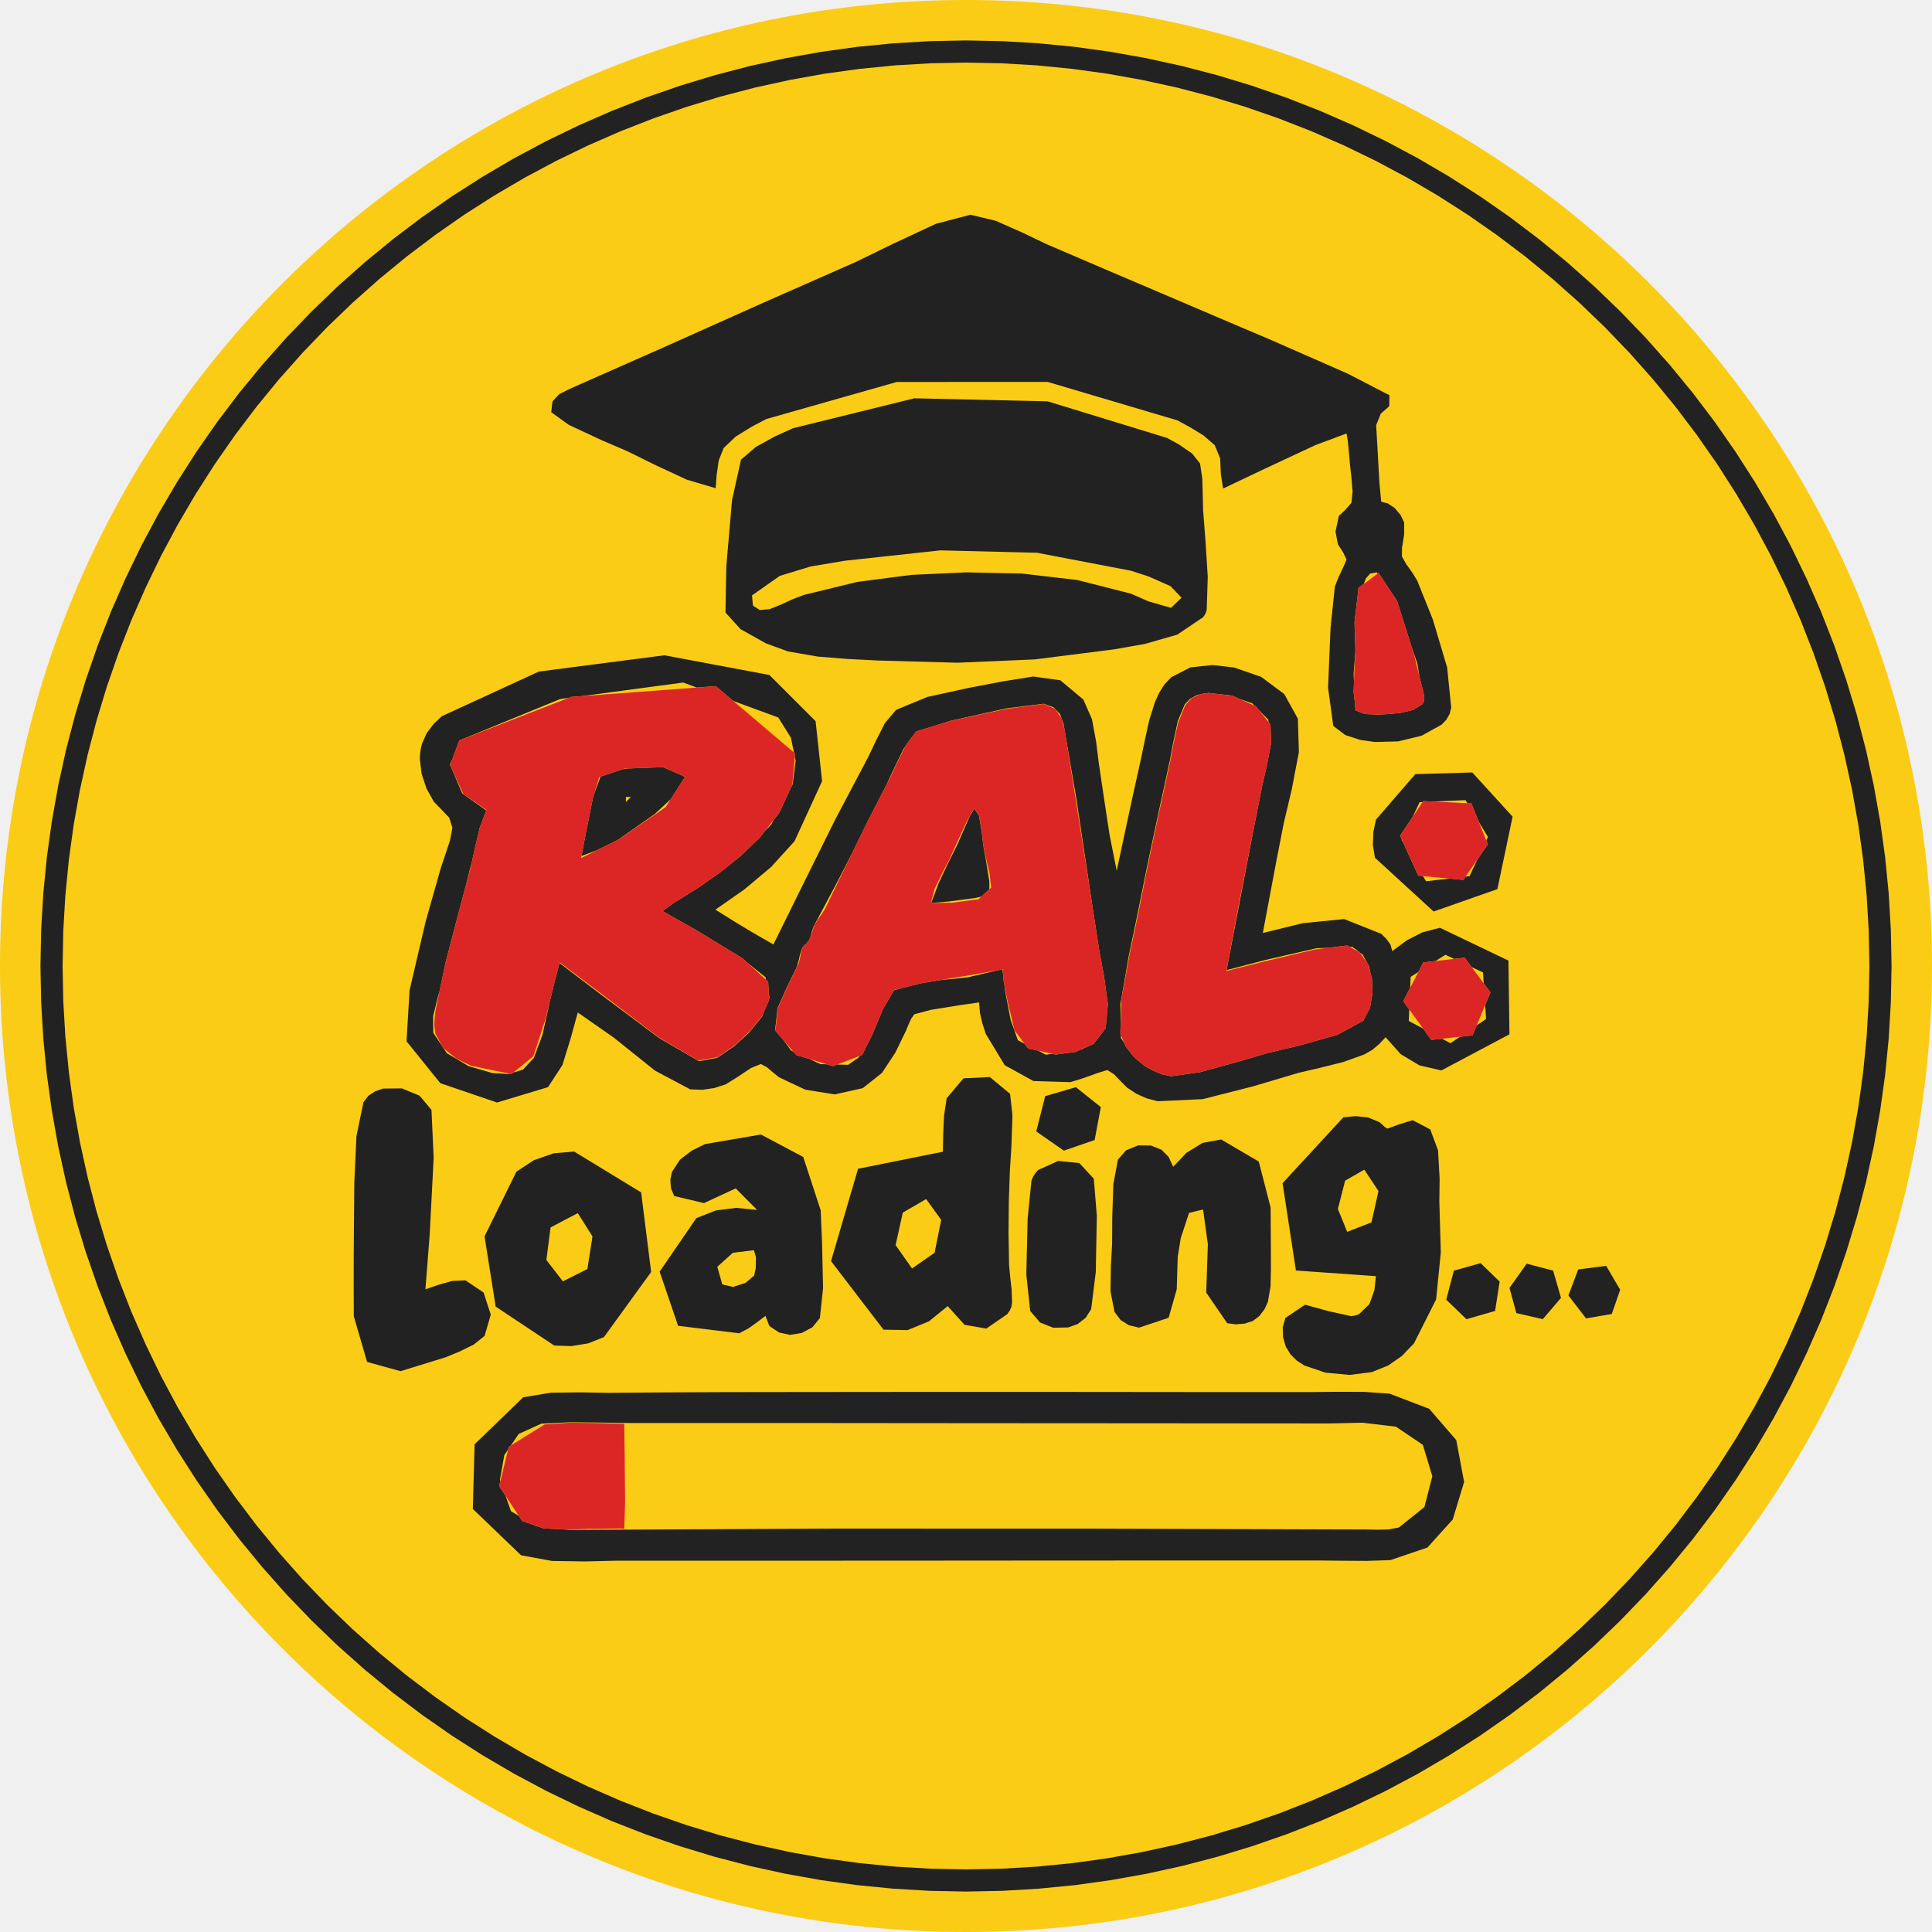
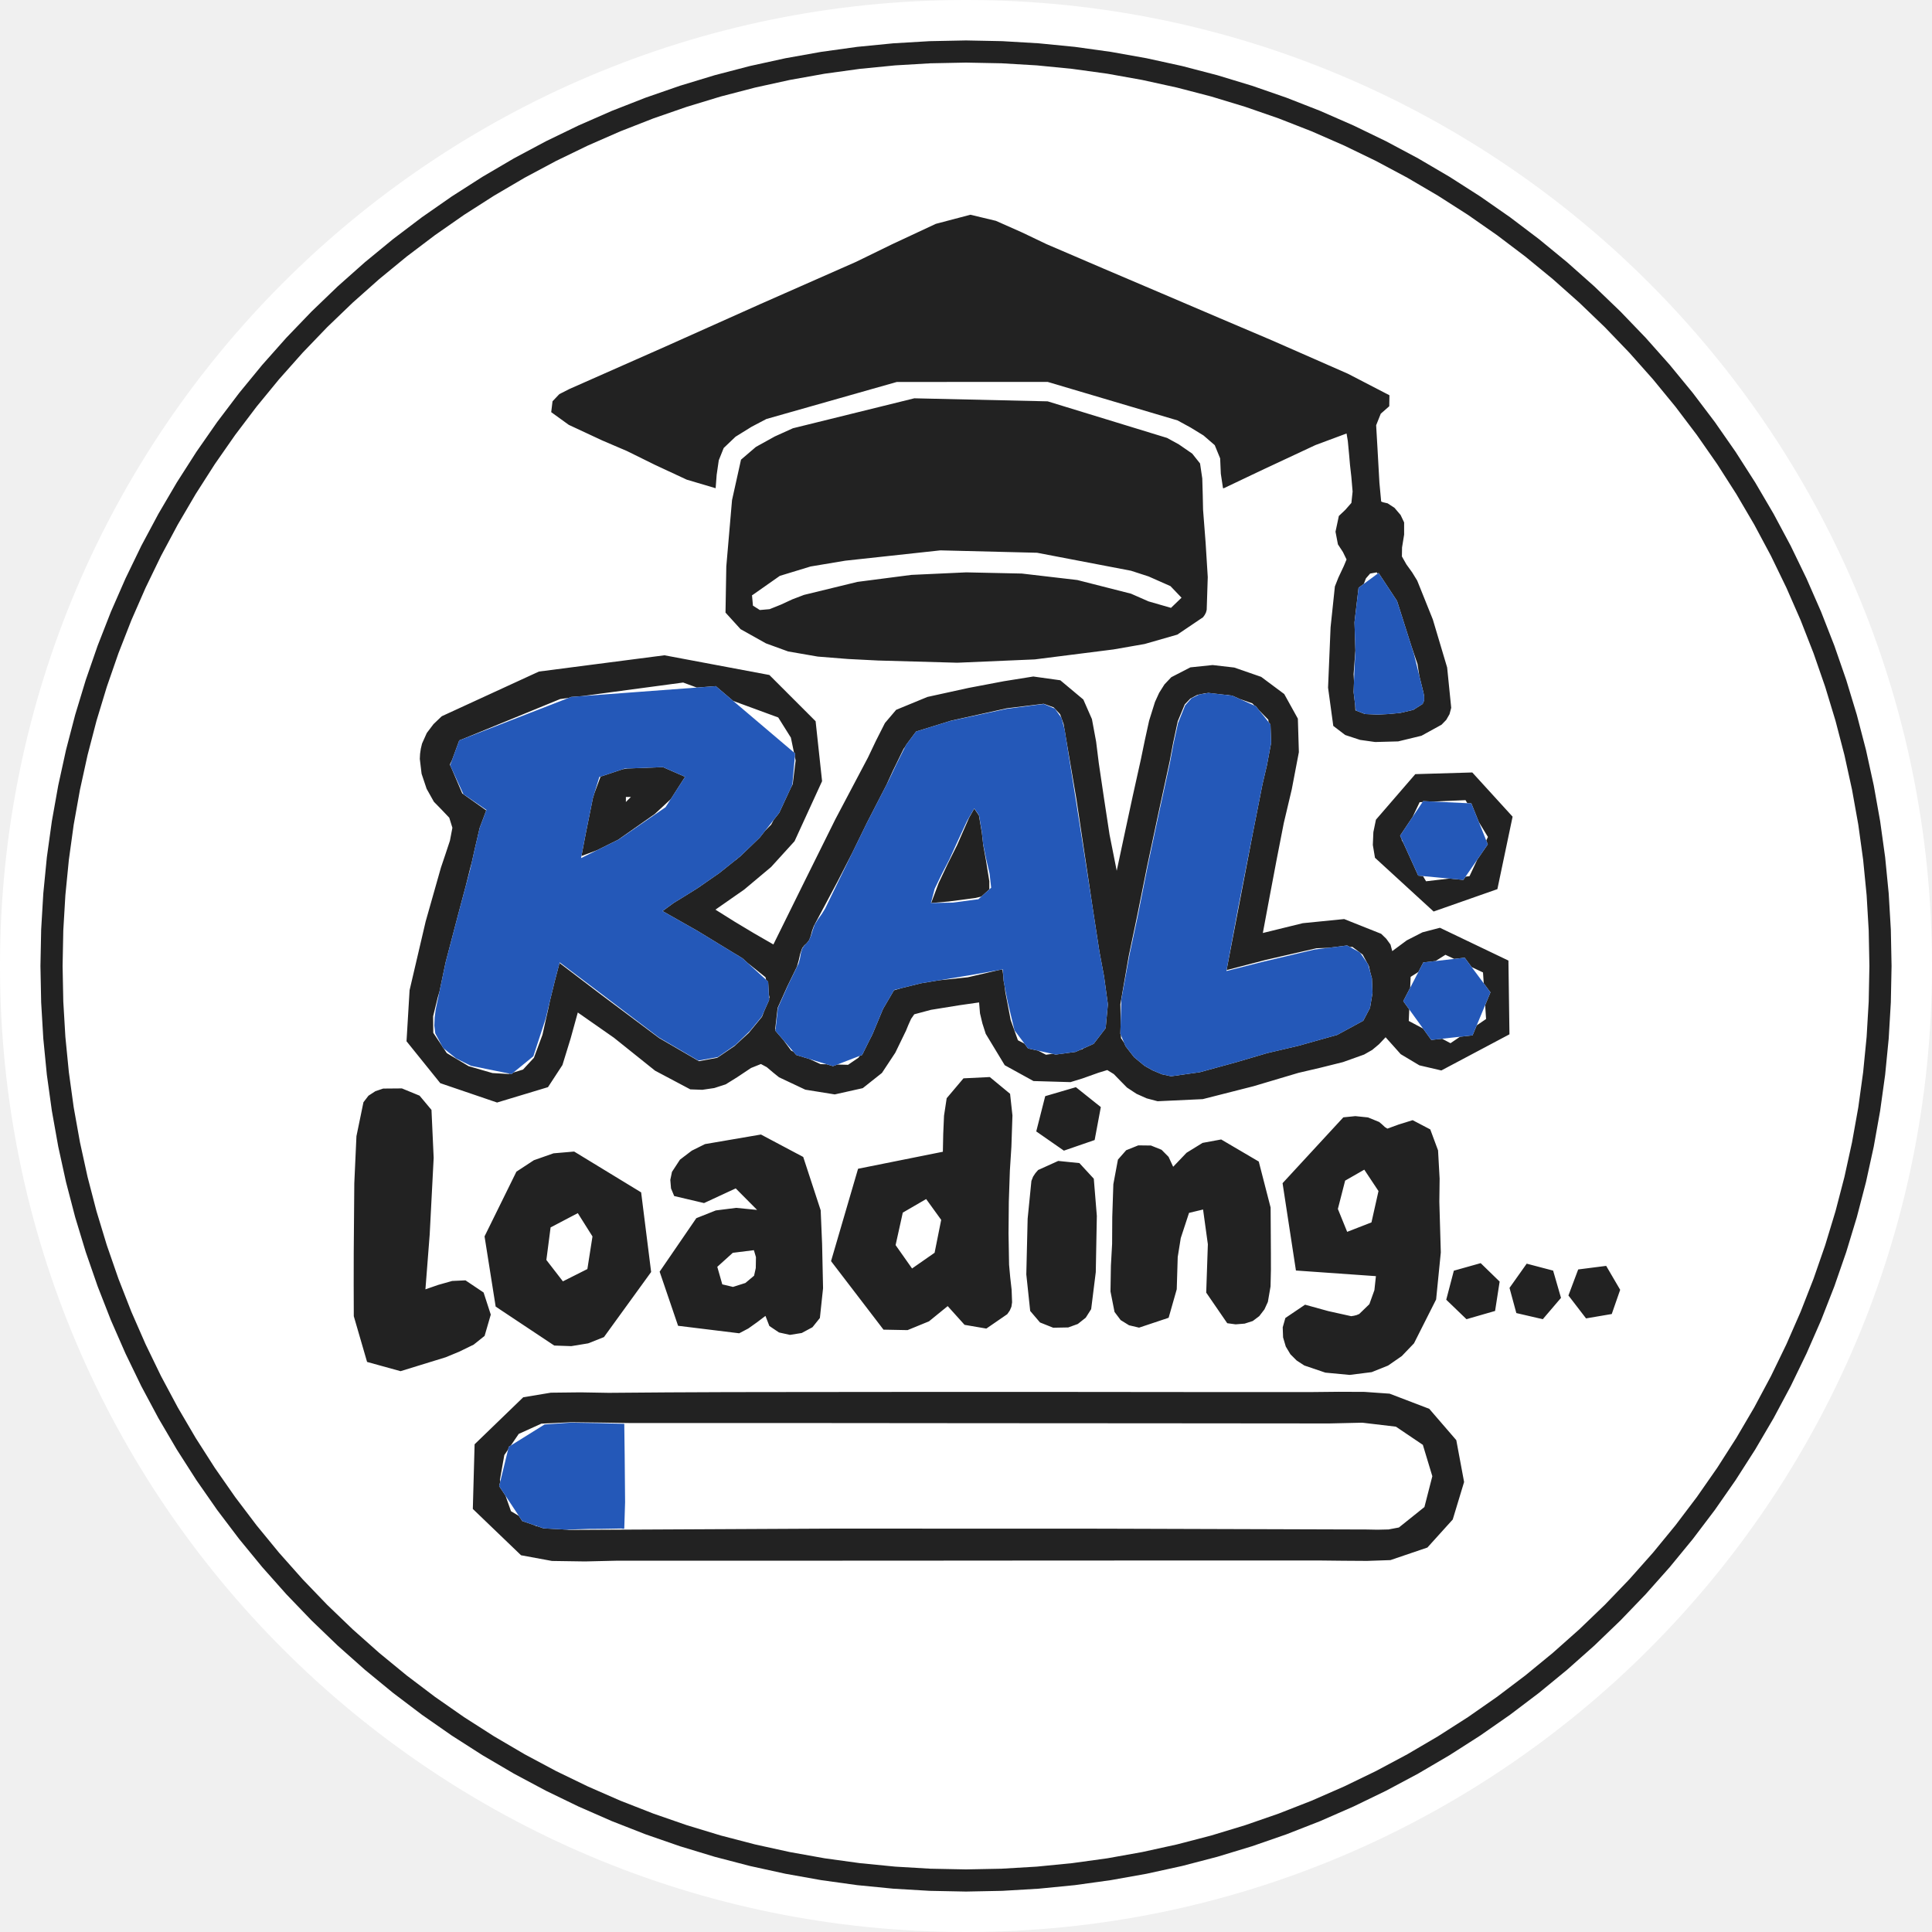
<svg xmlns="http://www.w3.org/2000/svg" width="75mm" height="75mm" viewBox="-37.5 -37.5 75 75">
-   <circle r="37.5" fill="#facc15" />
+   <circle r="37.5" fill="#ffffff" />
  <path d="M-34.581,-9.753L-34.171,-11.103L-33.709,-12.436L-33.195,-13.750L-32.629,-15.042L-32.014,-16.312L-31.349,-17.556L-30.635,-18.773L-29.874,-19.962L-29.068,-21.119L-28.216,-22.244L-27.321,-23.334L-26.384,-24.389L-25.406,-25.406L-24.389,-26.384L-23.334,-27.321L-22.244,-28.216L-21.119,-29.068L-19.962,-29.874L-18.773,-30.635L-17.556,-31.349L-16.312,-32.014L-15.042,-32.629L-13.750,-33.195L-12.436,-33.709L-11.103,-34.171L-9.753,-34.581L-8.388,-34.937L-7.010,-35.239L-5.621,-35.487L-4.223,-35.681L-2.819,-35.819L-1.411,-35.902L0.000,-35.930L1.411,-35.902L2.819,-35.819L4.223,-35.681L5.621,-35.487L7.010,-35.239L8.388,-34.937L9.753,-34.581L11.103,-34.171L12.436,-33.709L13.750,-33.195L15.042,-32.629L16.312,-32.014L17.556,-31.349L18.773,-30.635L19.962,-29.874L21.119,-29.068L22.244,-28.216L23.334,-27.321L24.389,-26.384L25.406,-25.406L26.384,-24.389L27.321,-23.334L28.216,-22.244L29.068,-21.119L29.874,-19.962L30.635,-18.773L31.349,-17.556L32.014,-16.312L32.629,-15.042L33.195,-13.750L33.709,-12.436L34.171,-11.103L34.581,-9.753L34.937,-8.388L35.239,-7.010L35.487,-5.621L35.681,-4.223L35.819,-2.819L35.902,-1.411L35.930,0.000L35.902,1.411L35.819,2.819L35.681,4.223L35.487,5.621L35.239,7.010L34.937,8.388L34.581,9.753L34.171,11.103L33.709,12.436L33.195,13.750L32.629,15.042L32.014,16.312L31.349,17.556L30.635,18.773L29.874,19.962L29.068,21.119L28.216,22.244L27.321,23.334L26.384,24.389L25.406,25.406L24.389,26.384L23.334,27.321L22.244,28.216L21.119,29.068L19.962,29.874L18.773,30.635L17.556,31.349L16.312,32.014L15.042,32.629L13.750,33.195L12.436,33.709L11.103,34.171L9.753,34.581L8.388,34.937L7.010,35.239L5.621,35.487L4.223,35.681L2.819,35.819L1.411,35.902L0.000,35.930L-1.411,35.902L-2.819,35.819L-4.223,35.681L-5.621,35.487L-7.010,35.239L-8.388,34.937L-9.753,34.581L-11.103,34.171L-12.436,33.709L-13.750,33.195L-15.042,32.629L-16.312,32.014L-17.556,31.349L-18.773,30.635L-19.962,29.874L-21.119,29.068L-22.244,28.216L-23.334,27.321L-24.389,26.384L-25.406,25.406L-26.384,24.389L-27.321,23.334L-28.216,22.244L-29.068,21.119L-29.874,19.962L-30.635,18.773L-31.349,17.556L-32.014,16.312L-32.629,15.042L-33.195,13.750L-33.709,12.436L-34.171,11.103L-34.581,9.753L-34.937,8.388L-35.239,7.010L-35.487,5.621L-35.681,4.223L-35.819,2.819L-35.902,1.411L-35.930,0.000L-35.902,-1.411L-35.819,-2.819L-35.681,-4.223L-35.487,-5.621L-35.239,-7.010L-34.937,-8.388L-34.581,-9.753ZM-33.754,9.520L-33.354,10.837L-32.903,12.138L-32.401,13.421L-31.849,14.682L-31.248,15.922L-30.599,17.136L-29.902,18.324L-29.160,19.484L-28.372,20.614L-27.541,21.712L-26.668,22.776L-25.753,23.806L-24.799,24.799L-23.806,25.753L-22.776,26.668L-21.712,27.541L-20.614,28.372L-19.484,29.160L-18.324,29.902L-17.136,30.599L-15.922,31.248L-14.682,31.849L-13.421,32.401L-12.138,32.903L-10.837,33.354L-9.520,33.754L-8.187,34.101L-6.842,34.396L-5.486,34.639L-4.122,34.827L-2.752,34.962L-1.377,35.043L0.000,35.070L1.377,35.043L2.752,34.962L4.122,34.827L5.486,34.639L6.842,34.396L8.187,34.101L9.520,33.754L10.837,33.354L12.138,32.903L13.421,32.401L14.682,31.849L15.922,31.248L17.136,30.599L18.324,29.902L19.484,29.160L20.614,28.372L21.712,27.541L22.776,26.668L23.806,25.753L24.799,24.799L25.753,23.806L26.668,22.776L27.541,21.712L28.372,20.614L29.160,19.484L29.902,18.324L30.599,17.136L31.248,15.922L31.849,14.682L32.401,13.421L32.903,12.138L33.354,10.837L33.754,9.520L34.101,8.187L34.396,6.842L34.639,5.486L34.827,4.122L34.962,2.752L35.043,1.377L35.070,0.000L35.043,-1.377L34.962,-2.752L34.827,-4.122L34.639,-5.486L34.396,-6.842L34.101,-8.187L33.754,-9.520L33.354,-10.837L32.903,-12.138L32.401,-13.421L31.849,-14.682L31.248,-15.922L30.599,-17.136L29.902,-18.324L29.160,-19.484L28.372,-20.614L27.541,-21.712L26.668,-22.776L25.753,-23.806L24.799,-24.799L23.806,-25.753L22.776,-26.668L21.712,-27.541L20.614,-28.372L19.484,-29.160L18.324,-29.902L17.136,-30.599L15.922,-31.248L14.682,-31.849L13.421,-32.401L12.138,-32.903L10.837,-33.354L9.520,-33.754L8.187,-34.101L6.842,-34.396L5.486,-34.639L4.122,-34.827L2.752,-34.962L1.377,-35.043L0.000,-35.070L-1.377,-35.043L-2.752,-34.962L-4.122,-34.827L-5.486,-34.639L-6.842,-34.396L-8.187,-34.101L-9.520,-33.754L-10.837,-33.354L-12.138,-32.903L-13.421,-32.401L-14.682,-31.849L-15.922,-31.248L-17.136,-30.599L-18.324,-29.902L-19.484,-29.160L-20.614,-28.372L-21.712,-27.541L-22.776,-26.668L-23.806,-25.753L-24.799,-24.799L-25.753,-23.806L-26.668,-22.776L-27.541,-21.712L-28.372,-20.614L-29.160,-19.484L-29.902,-18.324L-30.599,-17.136L-31.248,-15.922L-31.849,-14.682L-32.401,-13.421L-32.903,-12.138L-33.354,-10.837L-33.754,-9.520L-34.101,-8.187L-34.396,-6.842L-34.639,-5.486L-34.827,-4.122L-34.962,-2.752L-35.043,-1.377L-35.070,0.000L-35.043,1.377L-34.962,2.752L-34.827,4.122L-34.639,5.486L-34.396,6.842L-34.101,8.187L-33.754,9.520ZM25.395,12.570L25.068,13.510L24.070,13.680L23.386,12.790L23.765,11.780L24.852,11.641L25.395,12.570ZM22.792,11.825L23.098,12.883L22.391,13.711L21.364,13.473L21.099,12.496L21.766,11.555L22.792,11.825ZM18.153,-2.115L15.875,-4.203L15.875,-4.211L15.793,-4.699L15.814,-5.197L15.914,-5.680L17.442,-7.448L19.654,-7.513L21.219,-5.797L20.628,-2.984L18.153,-2.115ZM19.847,-4.128L20.256,-4.723L20.196,-4.872L20.261,-5.010L19.908,-5.589L19.617,-6.313L19.462,-6.320L19.391,-6.438L18.142,-6.383L17.747,-6.401L17.723,-6.364L17.610,-6.359L17.337,-5.786L16.852,-5.060L16.919,-4.911L16.911,-4.894L16.979,-4.778L17.555,-3.508L17.741,-3.490L17.859,-3.289L18.756,-3.394L19.306,-3.343L19.394,-3.469L19.546,-3.487L19.847,-4.128ZM6.473,-6.599L6.789,-8.023L6.943,-8.769L7.109,-9.525L7.336,-10.250L7.497,-10.603L7.704,-10.931L7.969,-11.211L8.710,-11.593L9.573,-11.683L10.414,-11.586L11.459,-11.224L12.354,-10.557L12.883,-9.602L12.922,-8.302L12.646,-6.857L12.336,-5.547L12.059,-4.130L11.790,-2.708L11.523,-1.281L13.074,-1.662L14.681,-1.822L16.117,-1.250L16.315,-1.058L16.479,-0.832L16.547,-0.578L17.108,-0.994L17.722,-1.308L18.398,-1.484L21.057,-0.211L21.097,2.652L18.453,4.055L17.600,3.856L16.876,3.423L16.289,2.766L16.036,3.034L15.769,3.258L15.453,3.438L14.633,3.731L13.758,3.949L12.906,4.148L11.157,4.668L9.192,5.168L7.438,5.250L7.013,5.138L6.617,4.961L6.250,4.719L6.012,4.478L5.738,4.196L5.484,4.039L5.138,4.145L4.521,4.365L4.055,4.508L2.619,4.466L1.504,3.852L0.766,2.633L0.636,2.227L0.543,1.836L0.508,1.414L-0.268,1.525L-1.363,1.702L-2.008,1.875L-2.132,2.053L-2.240,2.293L-2.328,2.508L-2.744,3.365L-3.263,4.151L-4.008,4.742L-5.095,4.985L-6.238,4.801L-7.258,4.320L-7.482,4.140L-7.732,3.928L-7.961,3.805L-8.345,3.959L-8.887,4.320L-9.328,4.594L-9.773,4.738L-10.237,4.806L-10.703,4.789L-12.070,4.064L-13.667,2.785L-15.070,1.805L-15.349,2.815L-15.666,3.844L-16.227,4.703L-18.204,5.300L-20.408,4.549L-21.719,2.922L-21.600,0.940L-20.976,-1.729L-20.383,-3.820L-20.213,-4.324L-20.034,-4.864L-19.938,-5.367L-20.060,-5.757L-20.362,-6.074L-20.656,-6.375L-20.939,-6.879L-21.134,-7.462L-21.203,-8.039L-21.193,-8.236L-21.164,-8.435L-21.117,-8.633L-20.933,-9.044L-20.672,-9.389L-20.352,-9.695L-16.580,-11.430L-11.706,-12.062L-7.633,-11.297L-5.838,-9.502L-5.587,-7.175L-6.656,-4.844L-7.565,-3.844L-8.609,-2.968L-9.727,-2.188L-8.982,-1.721L-8.232,-1.271L-7.477,-0.836L-6.278,-3.264L-5.071,-5.697L-3.805,-8.094L-3.499,-8.737L-3.147,-9.432L-2.711,-9.945L-1.497,-10.445L0.099,-10.795L1.469,-11.055L2.613,-11.238L3.661,-11.092L4.555,-10.344L4.889,-9.584L5.051,-8.711L5.156,-7.867L5.361,-6.485L5.572,-5.101L5.851,-3.697L6.165,-5.169L6.473,-6.599ZM20.154,1.518L20.359,1.023L20.098,0.672L20.070,0.250L19.631,0.043L19.359,-0.322L18.952,-0.276L18.611,-0.435L18.230,-0.194L17.753,-0.139L17.560,0.232L17.261,0.422L17.243,0.845L16.977,1.359L16.977,1.367L17.207,1.686L17.188,2.133L17.744,2.429L18.062,2.870L18.483,2.824L18.808,2.997L19.177,2.747L19.665,2.692L19.826,2.305L20.189,2.058L20.154,1.518ZM11.047,-4.698L11.133,-5.146L11.508,-7.047L11.681,-7.788L11.845,-8.660L11.820,-9.375L11.747,-9.467L11.734,-9.563L11.377,-9.927L11.252,-10.084L11.202,-10.106L11.114,-10.196L10.623,-10.367L10.334,-10.497L10.209,-10.511L10.183,-10.520L10.028,-10.531L9.406,-10.602L9.307,-10.584L9.281,-10.586L9.064,-10.541L9.050,-10.539L9.049,-10.538L8.978,-10.523L8.707,-10.380L8.492,-10.156L8.220,-9.500L8.043,-8.675L7.906,-7.945L7.468,-5.929L7.039,-3.912L6.633,-1.891L6.322,-0.413L5.993,1.481L6.005,2.180L5.992,2.633L6.014,2.684L6.016,2.797L6.136,2.977L6.192,3.111L6.431,3.420L6.435,3.425L6.436,3.426L6.527,3.542L6.930,3.875L7.242,4.051L7.607,4.204L7.961,4.281L9.078,4.123L10.497,3.734L11.688,3.383L12.920,3.093L14.409,2.675L15.422,2.125L15.684,1.626L15.782,1.043L15.758,0.477L15.696,0.254L15.642,0.008L15.613,-0.047L15.606,-0.072L15.576,-0.116L15.399,-0.443L15.294,-0.521L15.293,-0.524L15.287,-0.527L15.000,-0.742L14.903,-0.738L14.797,-0.797L14.069,-0.706L13.602,-0.688L11.625,-0.234L10.116,0.160L10.578,-2.250L11.047,-4.698ZM4.718,-3.597L4.282,-6.504L3.869,-8.920L3.828,-9.180L3.820,-9.209L3.789,-9.391L3.711,-9.611L3.704,-9.635L3.700,-9.640L3.653,-9.774L3.402,-10.041L3.016,-10.180L1.578,-10.003L-0.591,-9.521L-0.626,-9.509L-1.938,-9.102L-2.329,-8.578L-2.364,-8.509L-2.422,-8.432L-2.841,-7.573L-3.084,-7.040L-3.847,-5.557L-4.424,-4.374L-4.981,-3.291L-5.906,-1.555L-5.976,-1.365L-6.027,-1.166L-6.076,-1.040L-6.102,-0.984L-6.188,-0.881L-6.208,-0.860L-6.279,-0.799L-6.359,-0.695L-6.438,-0.469L-6.494,-0.218L-6.563,0.024L-6.938,0.794L-7.313,1.628L-7.406,2.445L-7.393,2.464L-7.398,2.516L-7.088,2.876L-6.786,3.285L-6.703,3.323L-6.590,3.455L-6.077,3.611L-5.646,3.809L-5.407,3.815L-5.163,3.889L-4.997,3.825L-4.578,3.836L-4.174,3.559L-4.125,3.489L-4.031,3.453L-3.728,2.842L-3.648,2.688L-3.639,2.665L-3.622,2.631L-3.219,1.664L-2.797,0.944L-2.518,0.862L-1.748,0.671L-1.046,0.555L0.069,0.438L1.270,0.159L1.414,0.133L1.447,0.385L1.460,0.572L1.496,0.769L1.528,1.021L1.735,2.099L2.016,2.883L2.268,3.013L2.409,3.201L2.800,3.287L3.105,3.445L3.352,3.408L3.484,3.438L4.252,3.335L4.451,3.247L4.512,3.238L4.550,3.203L4.956,3.021L5.422,2.414L5.508,1.485L5.359,0.401L5.180,-0.555L4.889,-2.444L4.718,-3.597ZM-7.289,-9.648L-9.037,-10.290L-9.713,-10.864L-10.450,-10.809L-10.980,-11.004L-14.907,-10.477L-15.326,-10.446L-15.425,-10.407L-15.754,-10.363L-19.554,-8.804L-19.672,-8.758L-19.949,-8.003L-20.035,-7.823L-20.025,-7.798L-20.027,-7.793L-19.969,-7.669L-19.556,-6.700L-18.625,-6.039L-18.628,-6.030L-18.879,-5.363L-19.071,-4.541L-19.191,-4.003L-19.235,-3.846L-19.422,-3.099L-19.724,-1.965L-20.203,-0.136L-20.437,0.981L-20.507,1.220L-20.686,1.951L-20.680,2.594L-20.338,3.108L-20.299,3.181L-20.279,3.197L-20.155,3.382L-19.308,3.888L-18.383,4.156L-17.757,4.193L-17.713,4.180L-17.642,4.194L-17.571,4.136L-17.196,4.020L-16.773,3.563L-16.442,2.671L-16.220,1.678L-16.158,1.381L-16.140,1.305L-15.962,0.580L-15.780,-0.116L-14.138,1.133L-11.917,2.794L-10.367,3.695L-9.655,3.563L-8.986,3.107L-8.430,2.594L-7.920,1.972L-7.835,1.752L-7.643,1.321L-7.646,1.263L-7.630,1.220L-7.655,1.091L-7.680,0.609L-7.763,0.534L-7.781,0.438L-8.483,-0.124L-8.674,-0.298L-8.786,-0.366L-8.805,-0.381L-8.987,-0.488L-10.428,-1.366L-11.780,-2.132L-11.604,-2.261L-11.346,-2.449L-10.886,-2.731L-10.430,-3.016L-10.372,-3.056L-10.336,-3.078L-10.283,-3.117L-9.576,-3.608L-8.978,-4.086L-8.888,-4.152L-8.863,-4.177L-8.757,-4.262L-8.008,-4.984L-7.797,-5.252L-7.565,-5.486L-7.465,-5.673L-7.249,-5.947L-6.792,-6.933L-6.727,-7.055L-6.614,-7.979L-6.644,-8.125L-6.633,-8.250L-6.678,-8.288L-6.798,-8.865L-7.289,-9.648ZM18.643,12.955L18.938,11.828L19.980,11.535L20.716,12.251L20.539,13.391L19.428,13.711L18.643,12.955ZM-1.851,16.534L3.307,16.534L8.469,16.539L13.484,16.539L14.471,16.529L15.469,16.533L16.445,16.602L17.983,17.190L19.033,18.406L19.336,20.031L18.895,21.487L17.912,22.575L16.477,23.063L15.566,23.094L14.643,23.088L13.727,23.078L8.508,23.078L3.188,23.080L-2.133,23.084L-7.453,23.086L-13.555,23.086L-14.788,23.115L-16.072,23.096L-17.273,22.875L-19.145,21.077L-19.076,18.567L-17.188,16.742L-16.117,16.564L-14.964,16.551L-13.867,16.570L-11.578,16.552L-9.291,16.542L-7.008,16.539L-1.851,16.534ZM-13.039,17.742L-14.184,17.724L-15.345,17.711L-16.484,17.766L-17.363,18.164L-17.669,18.613L-17.749,18.663L-17.775,18.769L-17.923,18.987L-18.094,19.953L-18.077,20.001L-18.123,20.191L-17.876,20.564L-17.663,21.166L-17.360,21.346L-17.227,21.547L-16.740,21.714L-16.686,21.746L-16.628,21.753L-16.401,21.831L-15.503,21.880L-15.406,21.891L-5.086,21.840L5.242,21.843L15.563,21.875L15.973,21.883L16.404,21.873L16.805,21.797L17.796,21.003L18.103,19.807L17.734,18.586L17.719,18.578L16.689,17.883L15.387,17.729L14.102,17.758L7.272,17.752L0.442,17.748L-6.383,17.742L-13.039,17.742ZM-2.687,-22.672L-7.750,-21.234L-8.325,-20.932L-8.946,-20.547L-9.406,-20.109L-9.597,-19.633L-9.679,-19.070L-9.719,-18.547L-10.841,-18.880L-12.068,-19.451L-13.164,-19.992L-14.122,-20.402L-15.420,-21.007L-16.102,-21.500L-16.051,-21.922L-15.787,-22.200L-15.398,-22.398L-11.688,-24.038L-7.982,-25.697L-4.266,-27.336L-2.879,-28.013L-1.173,-28.810L0.172,-29.164L1.161,-28.927L2.182,-28.474L3.125,-28.023L5.367,-27.061L7.609,-26.106L9.852,-25.148L11.863,-24.293L14.827,-22.991L16.438,-22.156L16.431,-21.730L16.101,-21.440L15.922,-20.992L15.974,-20.094L16.049,-18.757L16.117,-18.031L16.186,-18.003L16.288,-17.979L16.367,-17.961L16.634,-17.786L16.871,-17.508L17.008,-17.219L17.008,-16.746L16.927,-16.246L16.922,-15.898L17.097,-15.589L17.320,-15.280L17.516,-14.961L18.122,-13.453L18.678,-11.588L18.836,-10.023L18.770,-9.775L18.642,-9.553L18.461,-9.367L17.681,-8.938L16.777,-8.719L15.883,-8.695L15.300,-8.777L14.721,-8.967L14.258,-9.320L14.055,-10.806L14.153,-13.150L14.320,-14.734L14.457,-15.080L14.668,-15.529L14.773,-15.781L14.633,-16.069L14.438,-16.368L14.344,-16.859L14.474,-17.470L14.726,-17.709L14.961,-17.977L15.008,-18.417L14.959,-18.989L14.906,-19.461L14.874,-19.834L14.822,-20.382L14.773,-20.672L13.567,-20.223L11.443,-19.230L10.008,-18.547L9.977,-18.547L9.892,-19.110L9.866,-19.707L9.656,-20.219L9.221,-20.595L8.719,-20.903L8.211,-21.180L3.168,-22.675L-2.687,-22.672ZM15.492,-9.783L15.495,-9.781L15.984,-9.760L16.406,-9.781L16.853,-9.823L17.363,-9.942L17.727,-10.172L17.787,-10.312L17.786,-10.467L17.758,-10.617L17.599,-11.258L17.526,-11.725L17.298,-12.394L16.733,-14.171L16.016,-15.258L15.978,-15.230L15.945,-15.281L15.688,-15.234L15.525,-15.047L15.444,-14.835L15.239,-14.683L15.081,-13.345L15.116,-12.249L15.047,-11.329L15.062,-11.039L15.047,-10.631L15.107,-10.128L15.117,-9.925L15.132,-9.919L15.482,-9.783L15.492,-9.783ZM15.125,-9.922L15.128,-9.919L15.133,-9.914L15.132,-9.919L15.125,-9.922ZM12.289,8.431L14.648,5.875L15.115,5.828L15.604,5.878L16.039,6.055L16.143,6.142L16.266,6.256L16.359,6.313L16.789,6.156L17.338,5.985L18.023,6.344L18.325,7.158L18.386,8.254L18.375,9.156L18.432,11.120L18.250,12.945L17.391,14.648L16.917,15.143L16.385,15.511L15.750,15.766L14.891,15.874L13.950,15.785L13.133,15.508L12.839,15.317L12.594,15.073L12.414,14.773L12.309,14.418L12.295,14.025L12.398,13.664L13.162,13.148L14.065,13.397L14.953,13.594L15.060,13.577L15.164,13.551L15.266,13.508L15.659,13.127L15.854,12.584L15.913,12.040L12.808,11.821L12.289,8.431ZM16.013,8.737L15.461,7.906L14.718,8.332L14.436,9.431L14.797,10.320L15.740,9.953L16.013,8.737ZM10.116,0.160L10.109,0.195L10.116,0.161L10.116,0.160ZM9.183,6.867L9.906,6.734L11.365,7.591L11.825,9.377L11.836,11.172L11.837,11.791L11.822,12.440L11.719,13.039L11.586,13.329L11.385,13.591L11.133,13.781L10.817,13.883L10.467,13.911L10.141,13.867L9.325,12.679L9.389,10.802L9.203,9.453L8.658,9.584L8.337,10.562L8.219,11.297L8.181,12.550L7.866,13.656L6.719,14.039L6.329,13.947L6.004,13.746L5.766,13.430L5.609,12.634L5.625,11.637L5.672,10.789L5.678,9.741L5.720,8.470L5.898,7.516L6.218,7.152L6.688,6.963L7.180,6.969L7.592,7.135L7.864,7.409L8.042,7.794L8.562,7.250L9.183,6.867ZM-2.006,-22.038L3.170,-21.920L7.805,-20.500L8.264,-20.248L8.783,-19.890L9.086,-19.508L9.172,-18.927L9.190,-18.302L9.203,-17.711L9.302,-16.430L9.385,-15.099L9.344,-13.828L9.316,-13.724L9.267,-13.628L9.203,-13.539L8.203,-12.864L6.935,-12.500L5.727,-12.289L2.671,-11.902L-0.338,-11.773L-3.414,-11.859L-4.580,-11.918L-5.756,-12.012L-6.906,-12.211L-7.767,-12.525L-8.751,-13.076L-9.336,-13.719L-9.305,-15.510L-9.083,-18.084L-8.734,-19.656L-8.156,-20.151L-7.422,-20.557L-6.719,-20.875L-2.006,-22.038ZM-4.216,-14.911L-2.118,-15.183L0.008,-15.281L2.167,-15.235L4.320,-14.984L6.406,-14.453L7.087,-14.154L7.958,-13.903L8.367,-14.297L7.937,-14.747L7.087,-15.123L6.406,-15.344L2.759,-16.042L-0.994,-16.135L-4.688,-15.734L-6.034,-15.509L-7.227,-15.145L-8.313,-14.383L-8.305,-14.367L-8.271,-13.989L-8.003,-13.819L-7.625,-13.852L-7.181,-14.030L-6.743,-14.233L-6.289,-14.406L-4.216,-14.911ZM4.266,4.704L5.234,5.477L4.994,6.756L3.800,7.168L2.727,6.422L3.075,5.053L4.266,4.704ZM4.649,13.652L4.340,13.897L3.969,14.031L3.385,14.042L2.873,13.838L2.492,13.391L2.341,11.971L2.393,9.810L2.539,8.344L2.603,8.180L2.694,8.041L2.805,7.914L2.813,7.914L3.580,7.567L4.402,7.651L4.961,8.258L5.079,9.700L5.038,11.883L4.859,13.320L4.649,13.652ZM1.762,7.021L1.703,7.945L1.662,9.159L1.651,10.380L1.672,11.594L1.716,12.080L1.771,12.568L1.789,13.055L1.763,13.228L1.700,13.374L1.602,13.516L0.790,14.075L-0.056,13.930L-0.711,13.203L-1.437,13.794L-2.269,14.135L-3.203,14.117L-5.239,11.457L-4.190,7.871L-0.898,7.211L-0.884,6.516L-0.853,5.812L-0.750,5.133L-0.098,4.361L0.924,4.311L1.711,4.961L1.803,5.802L1.762,7.021ZM-0.963,9.855L-1.547,9.047L-2.454,9.574L-2.733,10.835L-2.094,11.742L-1.219,11.132L-0.963,9.855ZM0.616,-5.168L0.653,-4.841L0.664,-4.742L0.665,-4.735L0.672,-4.680L0.776,-4.095L0.906,-3.288L0.906,-2.976L0.595,-2.695L0.351,-2.639L-0.674,-2.504L-1.342,-2.446L-1.350,-2.445L-1.352,-2.445L-1.063,-3.216L-0.711,-3.961L-0.344,-4.695L-0.152,-5.135L0.119,-5.753L0.320,-6.109L0.502,-5.845L0.616,-5.168ZM-8.922,9.389L-8.109,9.469L-8.940,8.633L-10.169,9.203L-11.328,8.930L-11.451,8.634L-11.479,8.303L-11.414,7.992L-11.104,7.518L-10.646,7.169L-10.133,6.914L-7.960,6.542L-6.319,7.413L-5.641,9.484L-5.586,10.792L-5.549,12.508L-5.672,13.664L-5.960,14.023L-6.376,14.247L-6.836,14.320L-7.260,14.226L-7.633,13.975L-7.785,13.583L-8.111,13.830L-8.451,14.072L-8.805,14.258L-11.177,13.967L-11.893,11.866L-10.469,9.789L-9.713,9.489L-8.922,9.389ZM-9.461,12.359L-9.045,12.458L-8.564,12.305L-8.227,12.023L-8.161,11.726L-8.154,11.302L-8.234,11.032L-9.053,11.134L-9.655,11.678L-9.461,12.359ZM-14.482,-6.521L-14.428,-6.700L-14.186,-7.352L-13.326,-7.638L-13.141,-7.667L-11.764,-7.720L-10.906,-7.344L-11.462,-6.476L-12.080,-5.902L-13.508,-4.899L-14.327,-4.494L-14.928,-4.269L-14.759,-5.152L-14.484,-6.515L-14.482,-6.521ZM-13.203,-6.563L-13.203,-6.367L-13.139,-6.432L-13.072,-6.498L-13.008,-6.563L-13.203,-6.563ZM-14.668,14.649L-15.324,14.757L-15.984,14.734L-18.258,13.222L-18.690,10.496L-17.453,7.984L-16.776,7.540L-16.013,7.272L-15.211,7.203L-12.611,8.788L-12.223,11.879L-14.055,14.406L-14.668,14.649ZM-16.126,10.148L-16.290,11.412L-15.648,12.242L-14.698,11.764L-14.500,10.499L-15.070,9.594L-16.126,10.148ZM-19.948,12.227L-19.430,12.203L-18.727,12.675L-18.448,13.533L-18.688,14.359L-19.113,14.699L-19.676,14.973L-20.195,15.188L-21.951,15.729L-23.250,15.370L-23.766,13.594L-23.770,12.359L-23.768,11.125L-23.758,9.891L-23.746,8.432L-23.663,6.607L-23.391,5.289L-23.196,5.035L-22.929,4.861L-22.625,4.758L-21.898,4.752L-21.212,5.034L-20.750,5.586L-20.665,7.448L-20.819,10.417L-20.985,12.552L-20.490,12.380L-19.948,12.227Z" fill="#222222" fill-rule="evenodd" />
-   <path d="M18.062,2.870L16.977,1.367L16.977,1.359L17.753,-0.139L19.359,-0.322L20.359,1.023L19.665,2.692L18.062,2.870ZM17.747,-6.401L19.617,-6.313L20.256,-4.723L19.306,-3.343L17.555,-3.508L16.852,-5.060L17.747,-6.401ZM15.132,-9.919L15.133,-9.914L15.128,-9.919L15.125,-9.922L15.132,-9.919ZM15.047,-10.631L15.078,-11.491L15.117,-12.219L15.081,-13.345L15.239,-14.683L16.016,-15.258L16.733,-14.171L17.390,-12.105L17.758,-10.617L17.786,-10.467L17.787,-10.312L17.727,-10.172L17.363,-9.942L16.853,-9.823L16.406,-9.781L15.984,-9.760L15.495,-9.781L15.132,-9.919L15.047,-10.631ZM15.606,-0.072L15.758,0.477L15.782,1.043L15.684,1.626L15.422,2.125L14.409,2.675L12.920,3.093L11.688,3.383L10.497,3.734L9.078,4.123L7.961,4.281L7.607,4.204L7.242,4.051L6.930,3.875L6.527,3.542L6.192,3.111L5.992,2.633L6.031,1.288L6.352,-0.460L6.656,-1.883L7.055,-3.888L7.479,-5.886L7.914,-7.875L8.054,-8.623L8.232,-9.432L8.508,-10.117L8.749,-10.389L9.050,-10.539L9.406,-10.602L10.334,-10.497L11.252,-10.084L11.820,-9.375L11.845,-8.660L11.681,-7.788L11.508,-7.047L11.032,-4.638L10.559,-2.224L10.109,0.195L11.554,-0.171L13.530,-0.639L14.797,-0.797L15.293,-0.524L15.606,-0.072ZM-3.622,2.631L-4.031,3.453L-5.163,3.889L-6.590,3.455L-7.398,2.516L-7.303,1.631L-6.903,0.734L-6.500,-0.094L-6.446,-0.289L-6.413,-0.487L-6.359,-0.672L-6.284,-0.786L-6.188,-0.881L-6.102,-0.984L-6.012,-1.184L-5.949,-1.396L-5.875,-1.602L-5.747,-1.810L-5.602,-2.012L-5.469,-2.227L-4.659,-3.893L-3.847,-5.557L-3.000,-7.203L-2.697,-7.841L-2.329,-8.578L-1.938,-9.102L-0.613,-9.513L1.587,-9.985L3.016,-10.172L3.452,-9.988L3.704,-9.635L3.828,-9.180L4.286,-6.305L4.737,-3.430L5.180,-0.555L5.359,0.401L5.508,1.485L5.422,2.414L4.956,3.021L4.252,3.335L3.484,3.438L2.409,3.201L1.883,2.497L1.625,1.422L1.538,0.996L1.460,0.572L1.429,0.130L0.107,0.365L-1.748,0.671L-2.789,0.930L-3.219,1.664L-3.622,2.631ZM-0.522,-2.460L0.481,-2.592L0.977,-3.039L0.915,-3.588L0.778,-4.177L0.664,-4.742L0.613,-5.208L0.507,-5.849L0.320,-6.117L0.038,-5.627L-0.376,-4.732L-0.648,-4.133L-0.920,-3.609L-1.218,-2.993L-1.361,-2.445L-0.522,-2.460ZM-6.633,-8.250L-6.741,-7.042L-7.249,-5.947L-8.008,-4.984L-8.757,-4.262L-9.576,-3.608L-10.430,-3.016L-10.886,-2.731L-11.346,-2.449L-11.781,-2.133L-10.428,-1.366L-8.674,-0.298L-7.680,0.609L-7.643,1.321L-7.930,1.966L-8.383,2.516L-8.948,3.062L-9.637,3.537L-10.391,3.672L-11.920,2.777L-14.098,1.124L-15.773,-0.141L-15.962,0.580L-16.140,1.305L-16.313,2.031L-16.795,3.504L-17.642,4.194L-19.219,3.875L-19.793,3.587L-20.299,3.181L-20.602,2.617L-20.639,2.314L-20.626,1.996L-20.586,1.688L-20.203,-0.136L-19.724,-1.965L-19.242,-3.773L-19.071,-4.541L-18.879,-5.363L-18.616,-6.059L-19.510,-6.670L-20.027,-7.793L-19.672,-8.758L-15.326,-10.446L-9.713,-10.864L-6.633,-8.250ZM-11.664,-6.163L-10.906,-7.344L-11.764,-7.720L-13.252,-7.663L-14.234,-7.336L-14.483,-6.519L-14.759,-5.152L-14.944,-4.188L-13.485,-4.910L-11.664,-6.163ZM-13.336,21.843L-13.375,21.836L-13.741,21.843L-14.106,21.849L-14.477,21.852L-14.609,21.852L-15.493,21.880L-16.401,21.831L-17.227,21.547L-18.123,20.191L-17.749,18.663L-16.359,17.797L-15.345,17.727L-14.295,17.745L-13.266,17.773L-13.250,19.002L-13.234,20.816L-13.266,21.836L-13.294,21.850L-13.336,21.843Z" fill="#dc2626" fill-rule="evenodd" />
+   <path d="M18.062,2.870L16.977,1.367L16.977,1.359L17.753,-0.139L19.359,-0.322L20.359,1.023L19.665,2.692L18.062,2.870ZM17.747,-6.401L19.617,-6.313L20.256,-4.723L19.306,-3.343L17.555,-3.508L16.852,-5.060L17.747,-6.401ZM15.132,-9.919L15.133,-9.914L15.128,-9.919L15.125,-9.922L15.132,-9.919ZM15.047,-10.631L15.078,-11.491L15.117,-12.219L15.081,-13.345L15.239,-14.683L16.016,-15.258L16.733,-14.171L17.390,-12.105L17.758,-10.617L17.786,-10.467L17.787,-10.312L17.727,-10.172L17.363,-9.942L16.853,-9.823L16.406,-9.781L15.984,-9.760L15.495,-9.781L15.132,-9.919L15.047,-10.631ZM15.606,-0.072L15.758,0.477L15.782,1.043L15.684,1.626L15.422,2.125L14.409,2.675L12.920,3.093L11.688,3.383L10.497,3.734L9.078,4.123L7.961,4.281L7.607,4.204L7.242,4.051L6.930,3.875L6.527,3.542L6.192,3.111L5.992,2.633L6.031,1.288L6.352,-0.460L6.656,-1.883L7.055,-3.888L7.479,-5.886L7.914,-7.875L8.054,-8.623L8.232,-9.432L8.508,-10.117L8.749,-10.389L9.050,-10.539L9.406,-10.602L10.334,-10.497L11.252,-10.084L11.820,-9.375L11.845,-8.660L11.681,-7.788L11.508,-7.047L11.032,-4.638L10.559,-2.224L10.109,0.195L11.554,-0.171L13.530,-0.639L14.797,-0.797L15.293,-0.524L15.606,-0.072ZM-3.622,2.631L-4.031,3.453L-5.163,3.889L-6.590,3.455L-7.398,2.516L-7.303,1.631L-6.903,0.734L-6.500,-0.094L-6.446,-0.289L-6.413,-0.487L-6.359,-0.672L-6.284,-0.786L-6.188,-0.881L-6.102,-0.984L-6.012,-1.184L-5.949,-1.396L-5.875,-1.602L-5.747,-1.810L-5.602,-2.012L-5.469,-2.227L-4.659,-3.893L-3.847,-5.557L-3.000,-7.203L-2.697,-7.841L-2.329,-8.578L-1.938,-9.102L-0.613,-9.513L1.587,-9.985L3.016,-10.172L3.452,-9.988L3.704,-9.635L3.828,-9.180L4.286,-6.305L4.737,-3.430L5.180,-0.555L5.359,0.401L5.508,1.485L5.422,2.414L4.956,3.021L4.252,3.335L3.484,3.438L2.409,3.201L1.883,2.497L1.625,1.422L1.538,0.996L1.460,0.572L1.429,0.130L0.107,0.365L-1.748,0.671L-2.789,0.930L-3.219,1.664L-3.622,2.631ZM-0.522,-2.460L0.481,-2.592L0.977,-3.039L0.915,-3.588L0.778,-4.177L0.664,-4.742L0.613,-5.208L0.507,-5.849L0.320,-6.117L0.038,-5.627L-0.376,-4.732L-0.648,-4.133L-0.920,-3.609L-1.218,-2.993L-1.361,-2.445L-0.522,-2.460ZM-6.633,-8.250L-6.741,-7.042L-7.249,-5.947L-8.008,-4.984L-8.757,-4.262L-9.576,-3.608L-10.430,-3.016L-10.886,-2.731L-11.346,-2.449L-11.781,-2.133L-10.428,-1.366L-8.674,-0.298L-7.680,0.609L-7.643,1.321L-7.930,1.966L-8.383,2.516L-8.948,3.062L-9.637,3.537L-10.391,3.672L-11.920,2.777L-14.098,1.124L-15.773,-0.141L-15.962,0.580L-16.140,1.305L-16.313,2.031L-16.795,3.504L-17.642,4.194L-19.219,3.875L-19.793,3.587L-20.299,3.181L-20.602,2.617L-20.639,2.314L-20.626,1.996L-20.586,1.688L-20.203,-0.136L-19.724,-1.965L-19.242,-3.773L-19.071,-4.541L-18.879,-5.363L-18.616,-6.059L-19.510,-6.670L-20.027,-7.793L-19.672,-8.758L-15.326,-10.446L-9.713,-10.864L-6.633,-8.250ZM-11.664,-6.163L-10.906,-7.344L-11.764,-7.720L-13.252,-7.663L-14.234,-7.336L-14.483,-6.519L-14.759,-5.152L-14.944,-4.188L-13.485,-4.910L-11.664,-6.163ZM-13.336,21.843L-13.375,21.836L-13.741,21.843L-14.106,21.849L-14.477,21.852L-14.609,21.852L-15.493,21.880L-16.401,21.831L-17.227,21.547L-18.123,20.191L-17.749,18.663L-16.359,17.797L-15.345,17.727L-14.295,17.745L-13.266,17.773L-13.250,19.002L-13.234,20.816L-13.266,21.836L-13.294,21.850L-13.336,21.843Z" fill="#2458b8" fill-rule="evenodd" />
</svg>
